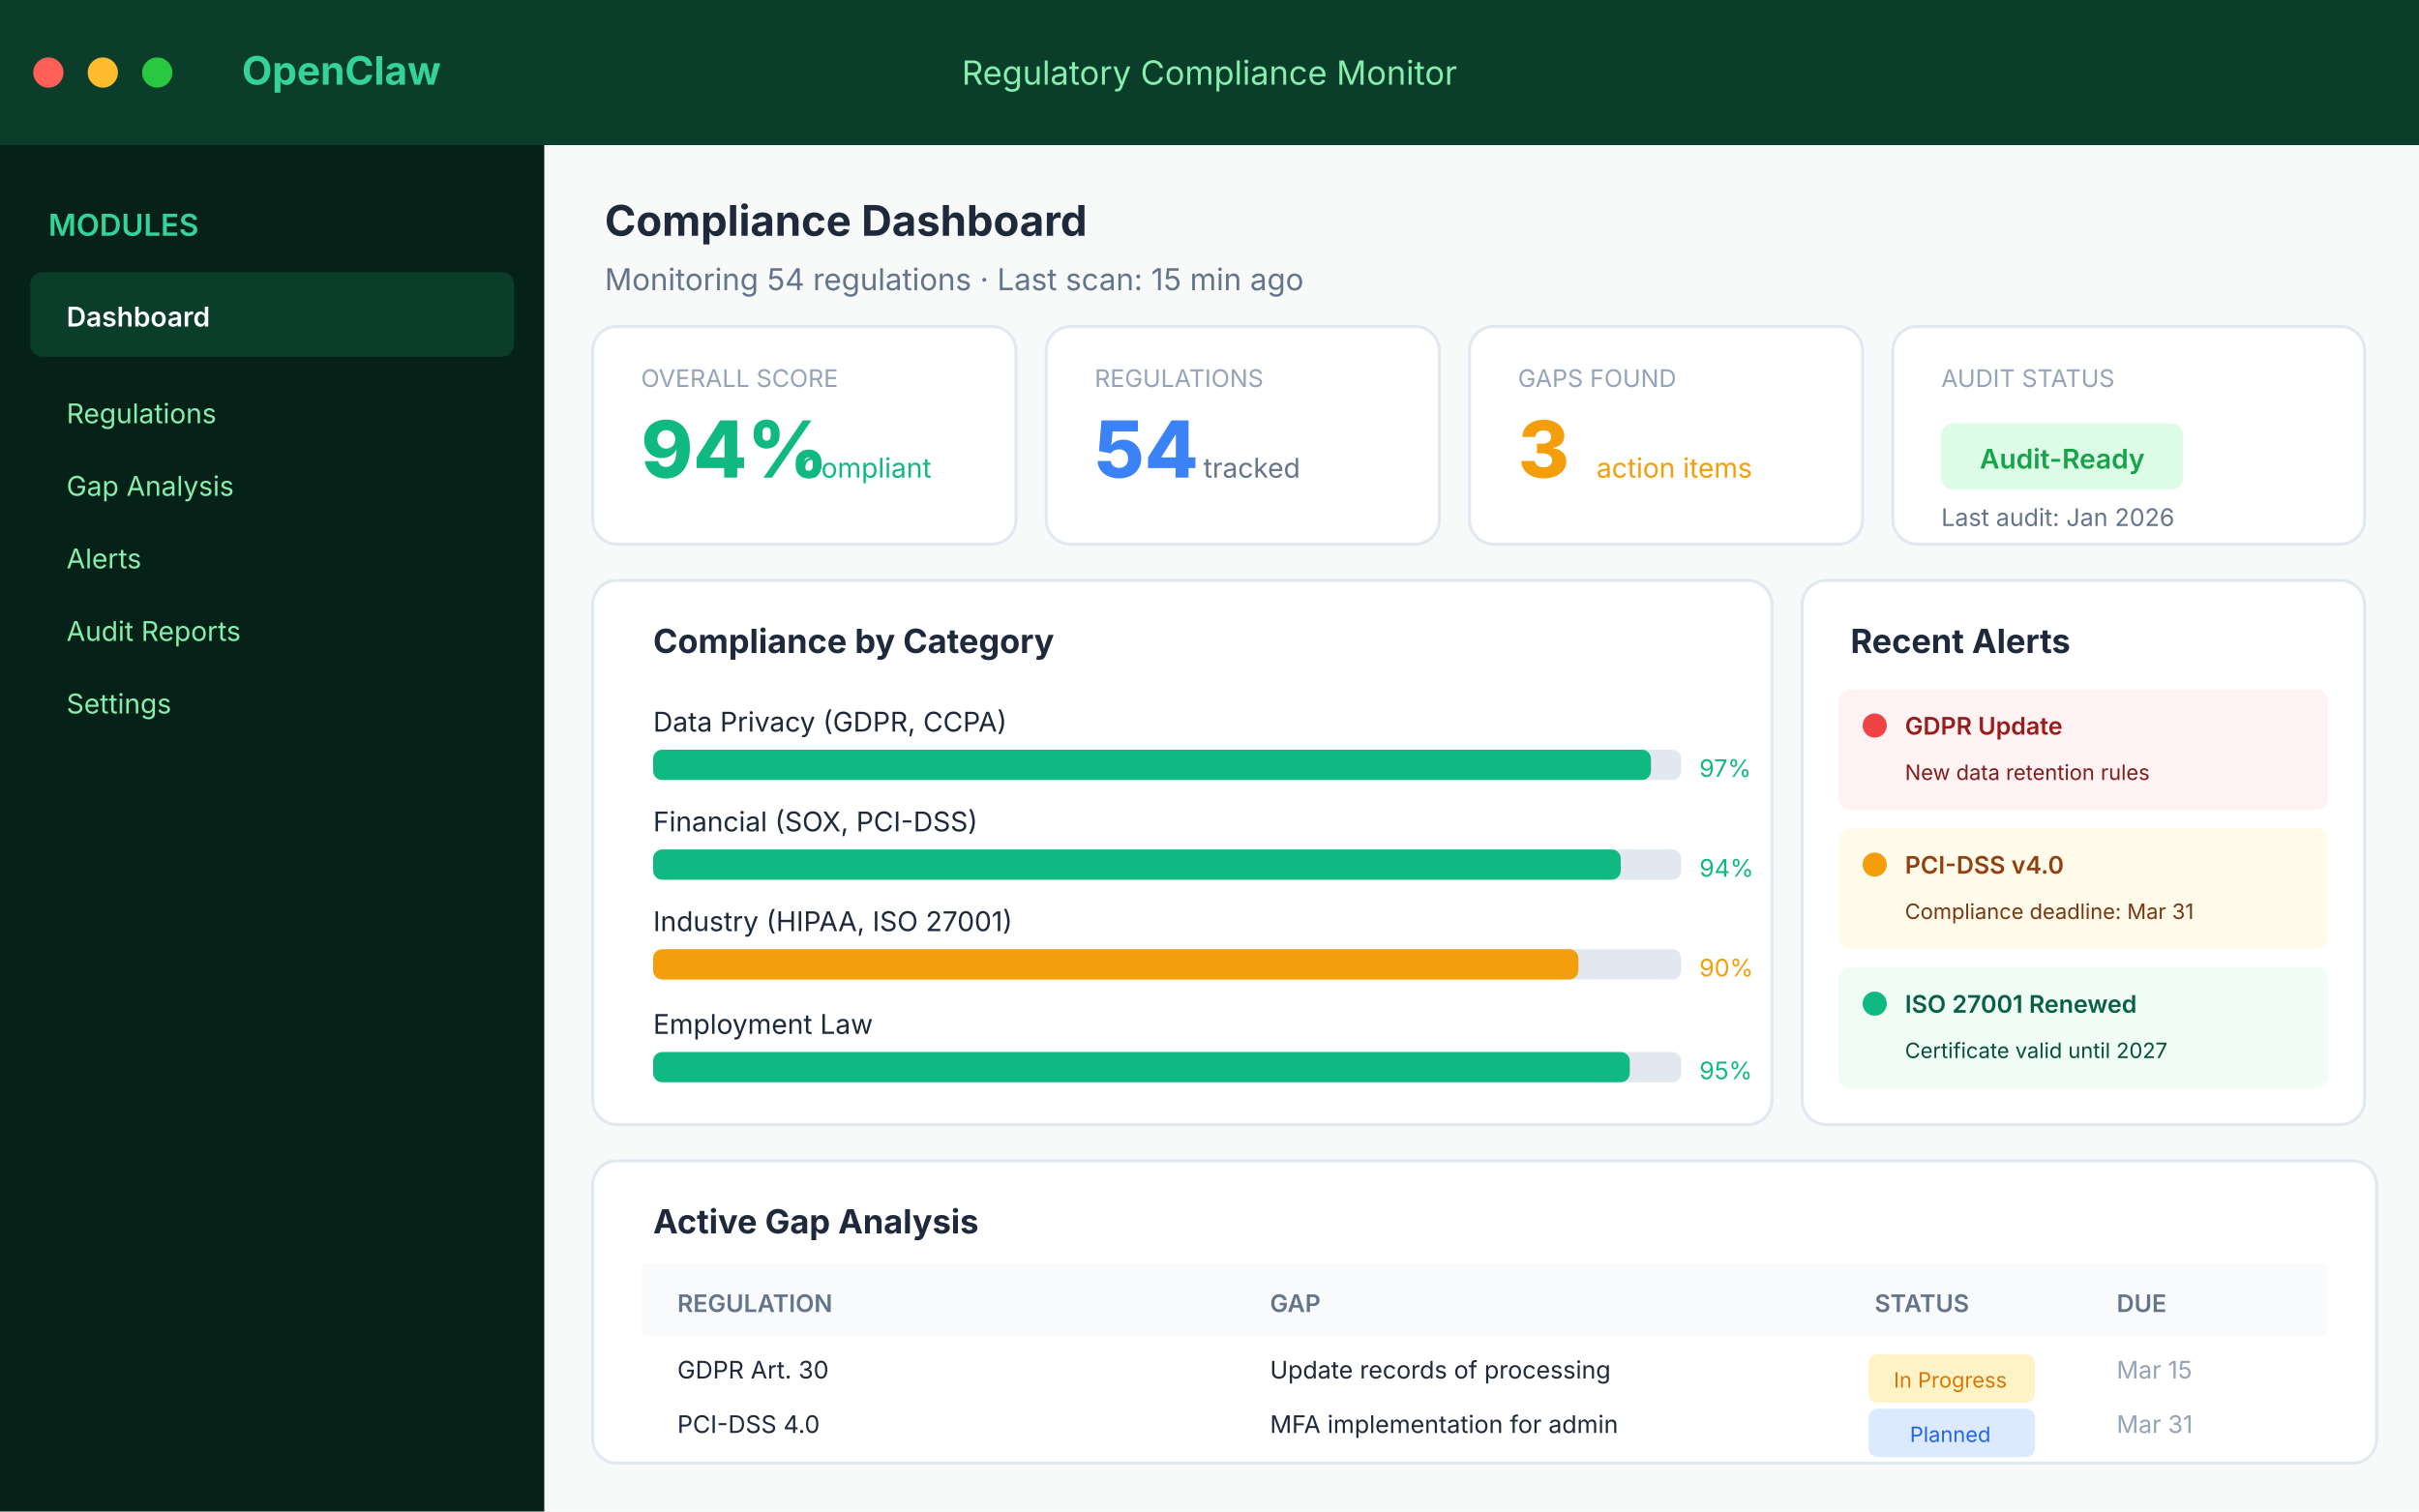
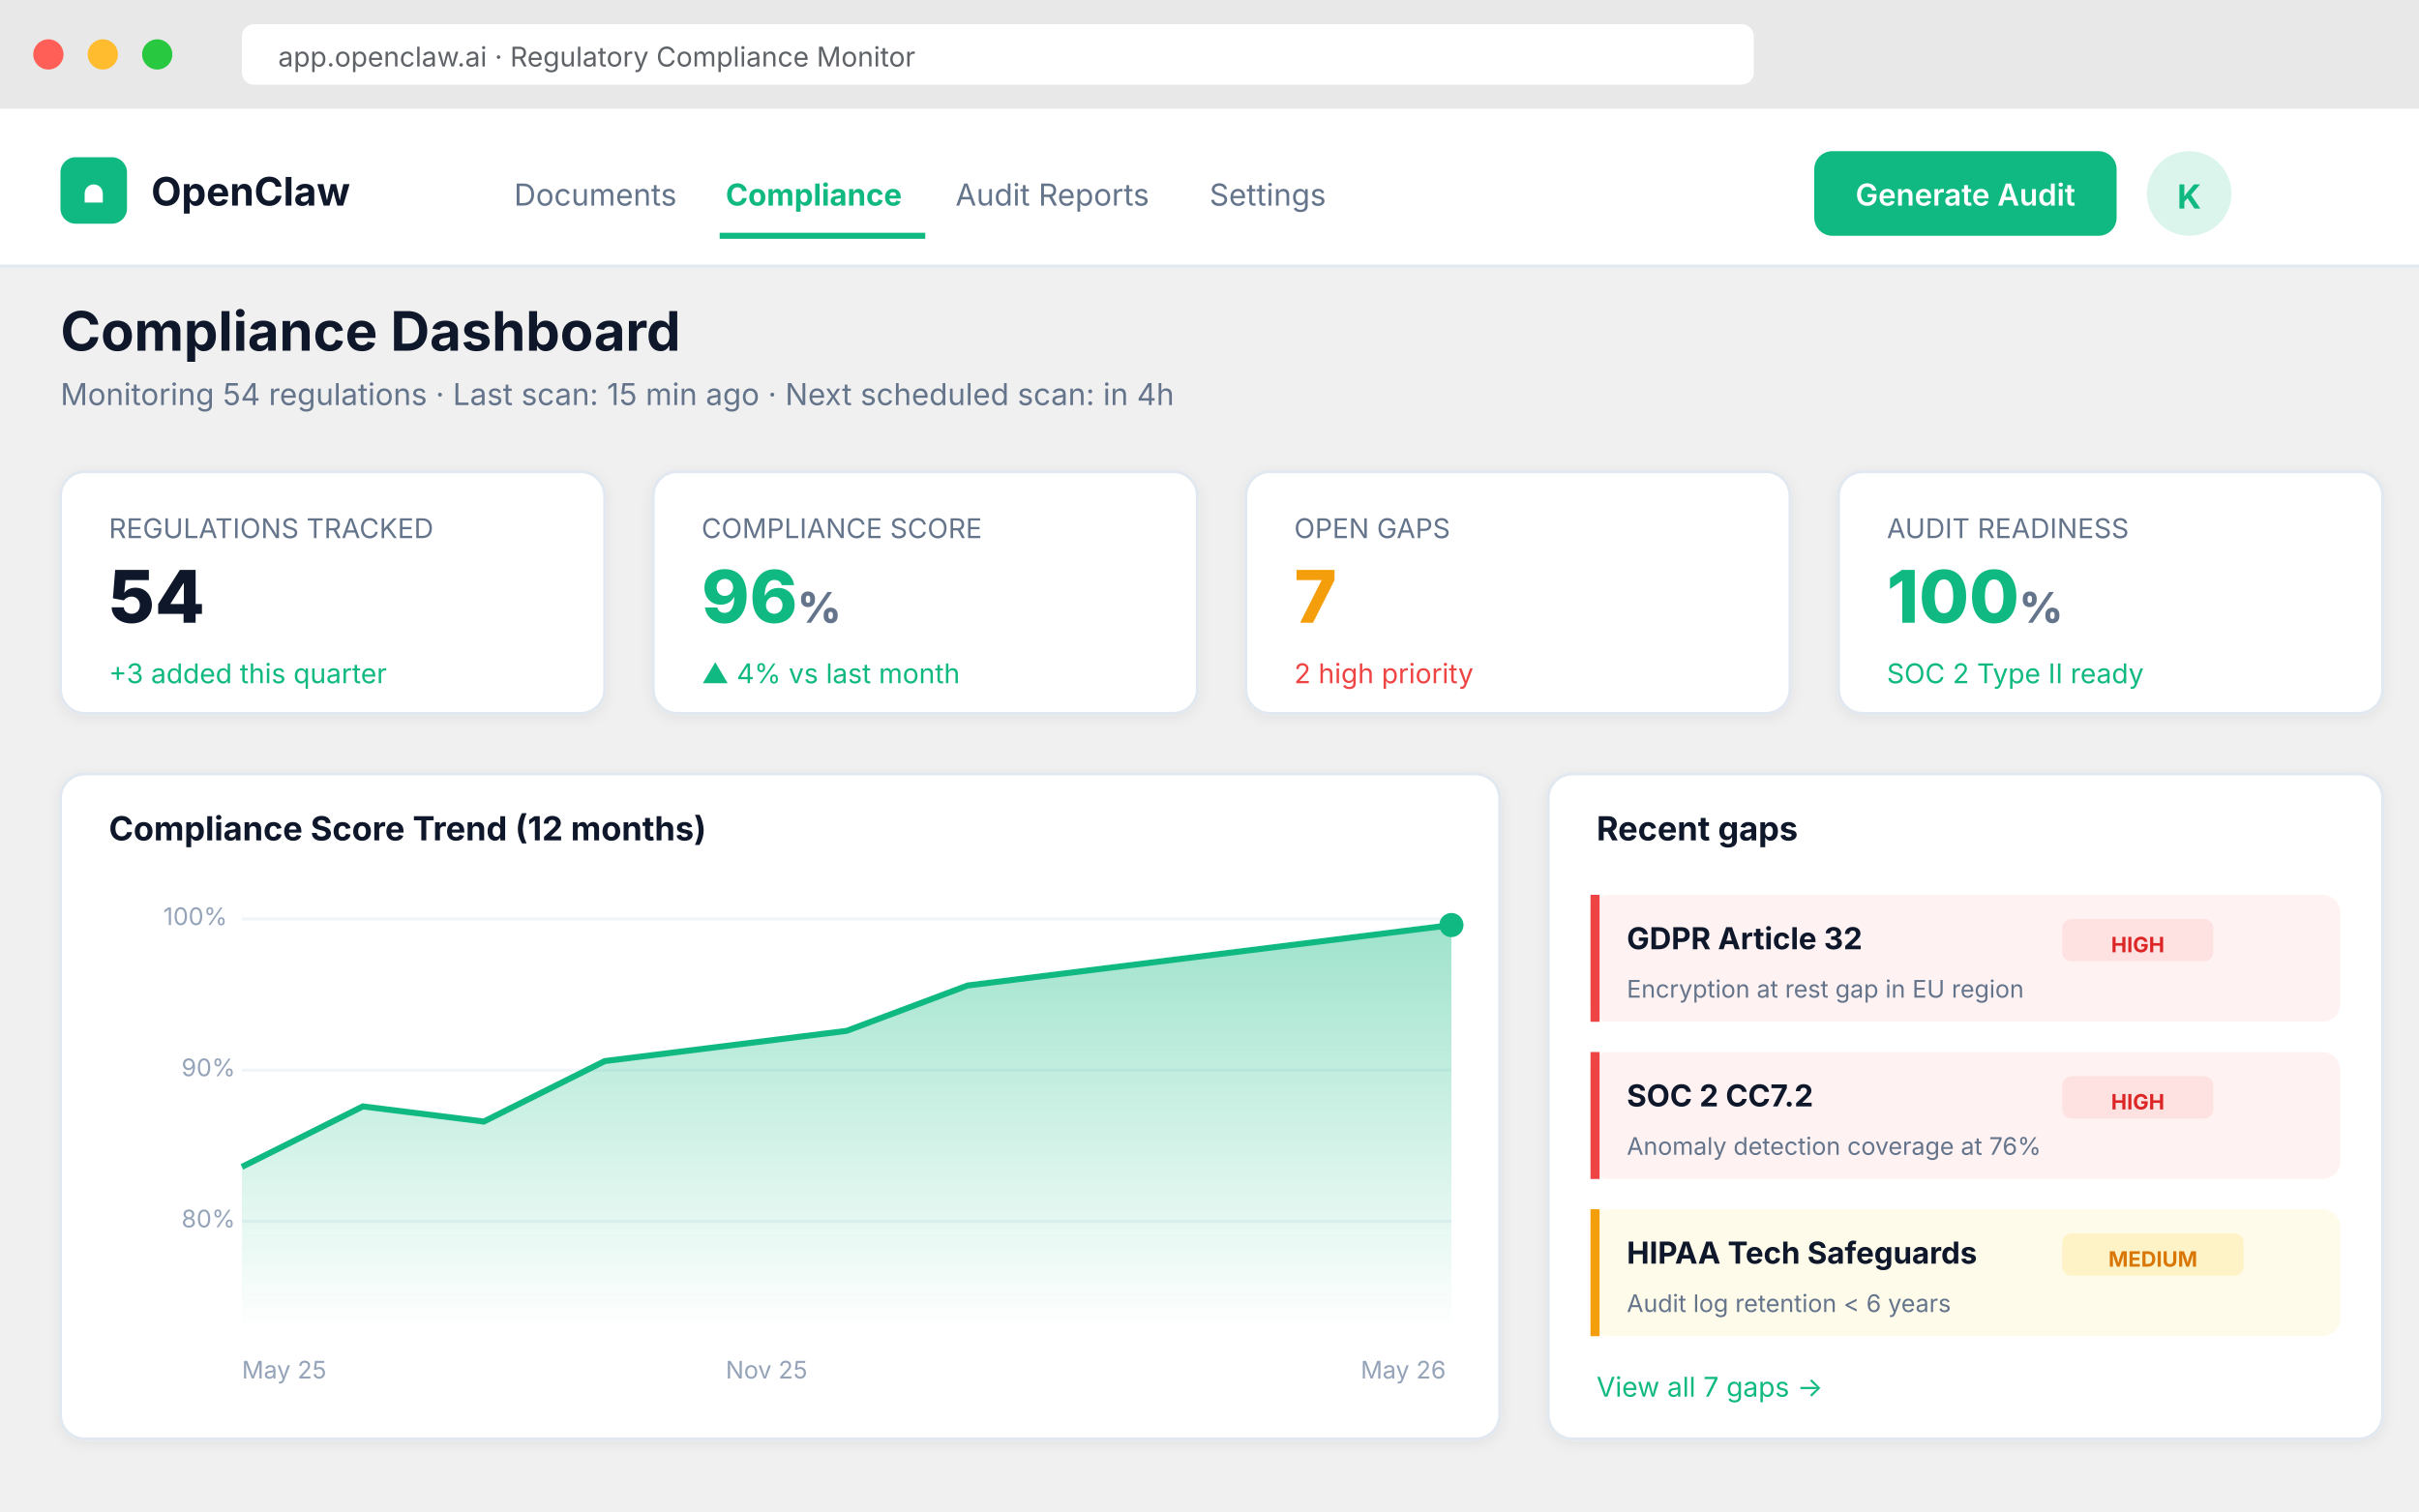
<svg xmlns="http://www.w3.org/2000/svg" viewBox="0 0 800 500">
-   <rect width="800" height="500" fill="#f8faf9" />
-   <rect width="800" height="48" fill="#0a3d2a" />
-   <circle cx="16" cy="24" r="5" fill="#ff5f57" />
-   <circle cx="34" cy="24" r="5" fill="#febc2e" />
-   <circle cx="52" cy="24" r="5" fill="#28c840" />
-   <text x="80" y="28" font-family="Inter,sans-serif" font-size="13" font-weight="700" fill="#34d399">OpenClaw</text>
-   <text x="400" y="28" text-anchor="middle" font-family="Inter,sans-serif" font-size="11" fill="#86efac">Regulatory Compliance Monitor</text>
-   <rect x="0" y="48" width="180" height="452" fill="#062117" />
-   <text x="16" y="78" font-family="Inter,sans-serif" font-size="10" font-weight="600" fill="#34d399">MODULES</text>
-   <rect x="10" y="90" width="160" height="28" rx="4" fill="#0a3d2a" />
-   <text x="22" y="108" font-family="Inter,sans-serif" font-size="9" fill="#fff" font-weight="600">Dashboard</text>
-   <text x="22" y="140" font-family="Inter,sans-serif" font-size="9" fill="#86efac">Regulations</text>
-   <text x="22" y="164" font-family="Inter,sans-serif" font-size="9" fill="#86efac">Gap Analysis</text>
-   <text x="22" y="188" font-family="Inter,sans-serif" font-size="9" fill="#86efac">Alerts</text>
-   <text x="22" y="212" font-family="Inter,sans-serif" font-size="9" fill="#86efac">Audit Reports</text>
-   <text x="22" y="236" font-family="Inter,sans-serif" font-size="9" fill="#86efac">Settings</text>
-   <text x="200" y="78" font-family="Inter,sans-serif" font-size="14" font-weight="700" fill="#1e293b">Compliance Dashboard</text>
-   <text x="200" y="96" font-family="Inter,sans-serif" font-size="10" fill="#64748b">Monitoring 54 regulations · Last scan: 15 min ago</text>
-   <rect x="196" y="108" width="140" height="72" rx="8" fill="#fff" stroke="#e2e8f0" stroke-width="1" />
-   <text x="212" y="128" font-family="Inter,sans-serif" font-size="8" fill="#94a3b8">OVERALL SCORE</text>
-   <text x="212" y="158" font-family="Inter,sans-serif" font-size="26" font-weight="800" fill="#10b981">94%</text>
-   <text x="265" y="158" font-family="Inter,sans-serif" font-size="9" fill="#10b981">Compliant</text>
-   <rect x="346" y="108" width="130" height="72" rx="8" fill="#fff" stroke="#e2e8f0" stroke-width="1" />
-   <text x="362" y="128" font-family="Inter,sans-serif" font-size="8" fill="#94a3b8">REGULATIONS</text>
-   <text x="362" y="158" font-family="Inter,sans-serif" font-size="26" font-weight="800" fill="#3b82f6">54</text>
-   <text x="398" y="158" font-family="Inter,sans-serif" font-size="9" fill="#64748b">tracked</text>
-   <rect x="486" y="108" width="130" height="72" rx="8" fill="#fff" stroke="#e2e8f0" stroke-width="1" />
-   <text x="502" y="128" font-family="Inter,sans-serif" font-size="8" fill="#94a3b8">GAPS FOUND</text>
-   <text x="502" y="158" font-family="Inter,sans-serif" font-size="26" font-weight="800" fill="#f59e0b">3</text>
-   <text x="528" y="158" font-family="Inter,sans-serif" font-size="9" fill="#f59e0b">action items</text>
-   <rect x="626" y="108" width="156" height="72" rx="8" fill="#fff" stroke="#e2e8f0" stroke-width="1" />
-   <text x="642" y="128" font-family="Inter,sans-serif" font-size="8" fill="#94a3b8">AUDIT STATUS</text>
-   <rect x="642" y="140" width="80" height="22" rx="4" fill="#dcfce7" />
-   <text x="682" y="155" text-anchor="middle" font-family="Inter,sans-serif" font-size="9" font-weight="600" fill="#16a34a">Audit-Ready</text>
-   <text x="642" y="174" font-family="Inter,sans-serif" font-size="8" fill="#64748b">Last audit: Jan 2026</text>
-   <rect x="196" y="192" width="390" height="180" rx="8" fill="#fff" stroke="#e2e8f0" stroke-width="1" />
-   <text x="216" y="216" font-family="Inter,sans-serif" font-size="11" font-weight="700" fill="#1e293b">Compliance by Category</text>
-   <text x="216" y="242" font-family="Inter,sans-serif" font-size="9" fill="#1e293b">Data Privacy (GDPR, CCPA)</text>
-   <rect x="216" y="248" width="340" height="10" rx="3" fill="#e2e8f0" />
-   <rect x="216" y="248" width="330" height="10" rx="3" fill="#10b981" />
-   <text x="562" y="257" font-family="Inter,sans-serif" font-size="8" fill="#10b981">97%</text>
-   <text x="216" y="275" font-family="Inter,sans-serif" font-size="9" fill="#1e293b">Financial (SOX, PCI-DSS)</text>
-   <rect x="216" y="281" width="340" height="10" rx="3" fill="#e2e8f0" />
-   <rect x="216" y="281" width="320" height="10" rx="3" fill="#10b981" />
-   <text x="562" y="290" font-family="Inter,sans-serif" font-size="8" fill="#10b981">94%</text>
-   <text x="216" y="308" font-family="Inter,sans-serif" font-size="9" fill="#1e293b">Industry (HIPAA, ISO 27001)</text>
-   <rect x="216" y="314" width="340" height="10" rx="3" fill="#e2e8f0" />
-   <rect x="216" y="314" width="306" height="10" rx="3" fill="#f59e0b" />
-   <text x="562" y="323" font-family="Inter,sans-serif" font-size="8" fill="#f59e0b">90%</text>
-   <text x="216" y="342" font-family="Inter,sans-serif" font-size="9" fill="#1e293b">Employment Law</text>
-   <rect x="216" y="348" width="340" height="10" rx="3" fill="#e2e8f0" />
-   <rect x="216" y="348" width="323" height="10" rx="3" fill="#10b981" />
-   <text x="562" y="357" font-family="Inter,sans-serif" font-size="8" fill="#10b981">95%</text>
-   <rect x="596" y="192" width="186" height="180" rx="8" fill="#fff" stroke="#e2e8f0" stroke-width="1" />
-   <text x="612" y="216" font-family="Inter,sans-serif" font-size="11" font-weight="700" fill="#1e293b">Recent Alerts</text>
-   <rect x="608" y="228" width="162" height="40" rx="4" fill="#fef2f2" />
-   <circle cx="620" cy="240" r="4" fill="#ef4444" />
-   <text x="630" y="243" font-family="Inter,sans-serif" font-size="8" font-weight="600" fill="#991b1b">GDPR Update</text>
-   <text x="630" y="258" font-family="Inter,sans-serif" font-size="7" fill="#7f1d1d">New data retention rules</text>
-   <rect x="608" y="274" width="162" height="40" rx="4" fill="#fffbeb" />
-   <circle cx="620" cy="286" r="4" fill="#f59e0b" />
-   <text x="630" y="289" font-family="Inter,sans-serif" font-size="8" font-weight="600" fill="#92400e">PCI-DSS v4.0</text>
-   <text x="630" y="304" font-family="Inter,sans-serif" font-size="7" fill="#78350f">Compliance deadline: Mar 31</text>
-   <rect x="608" y="320" width="162" height="40" rx="4" fill="#f0fdf4" />
-   <circle cx="620" cy="332" r="4" fill="#10b981" />
-   <text x="630" y="335" font-family="Inter,sans-serif" font-size="8" font-weight="600" fill="#065f46">ISO 27001 Renewed</text>
-   <text x="630" y="350" font-family="Inter,sans-serif" font-size="7" fill="#064e3b">Certificate valid until 2027</text>
-   <rect x="196" y="384" width="590" height="100" rx="8" fill="#fff" stroke="#e2e8f0" stroke-width="1" />
-   <text x="216" y="408" font-family="Inter,sans-serif" font-size="11" font-weight="700" fill="#1e293b">Active Gap Analysis</text>
-   <rect x="212" y="418" width="558" height="24" fill="#f8fafc" rx="2" />
-   <text x="224" y="434" font-family="Inter,sans-serif" font-size="8" font-weight="600" fill="#64748b">REGULATION</text>
-   <text x="420" y="434" font-family="Inter,sans-serif" font-size="8" font-weight="600" fill="#64748b">GAP</text>
-   <text x="620" y="434" font-family="Inter,sans-serif" font-size="8" font-weight="600" fill="#64748b">STATUS</text>
-   <text x="700" y="434" font-family="Inter,sans-serif" font-size="8" font-weight="600" fill="#64748b">DUE</text>
-   <text x="224" y="456" font-family="Inter,sans-serif" font-size="8" fill="#1e293b">GDPR Art. 30</text>
-   <text x="420" y="456" font-family="Inter,sans-serif" font-size="8" fill="#1e293b">Update records of processing</text>
-   <rect x="618" y="448" width="55" height="16" rx="3" fill="#fef3c7" />
-   <text x="645" y="459" text-anchor="middle" font-family="Inter,sans-serif" font-size="7" fill="#d97706">In Progress</text>
-   <text x="700" y="456" font-family="Inter,sans-serif" font-size="8" fill="#94a3b8">Mar 15</text>
-   <text x="224" y="474" font-family="Inter,sans-serif" font-size="8" fill="#1e293b">PCI-DSS 4.0</text>
-   <text x="420" y="474" font-family="Inter,sans-serif" font-size="8" fill="#1e293b">MFA implementation for admin</text>
-   <rect x="618" y="466" width="55" height="16" rx="3" fill="#dbeafe" />
-   <text x="645" y="477" text-anchor="middle" font-family="Inter,sans-serif" font-size="7" fill="#2563eb">Planned</text>
-   <text x="700" y="474" font-family="Inter,sans-serif" font-size="8" fill="#94a3b8">Mar 31</text>
+   <defs>
+     <filter id="ocShadow2" x="-20%" y="-20%" width="140%" height="140%">
+       <feDropShadow dx="0" dy="1" stdDeviation="2" flood-color="#000" flood-opacity="0.06" />
+     </filter>
+     <linearGradient id="complianceGrad" x1="0%" y1="0%" x2="0%" y2="100%">
+       <stop offset="0%" style="stop-color:#10B981;stop-opacity:0.4" />
+       <stop offset="100%" style="stop-color:#10B981;stop-opacity:0" />
+     </linearGradient>
+   </defs>
+   <rect width="800" height="36" fill="#E8E8E8" />
+   <circle cx="16" cy="18" r="5" fill="#FF5F57" />
+   <circle cx="34" cy="18" r="5" fill="#FEBC2E" />
+   <circle cx="52" cy="18" r="5" fill="#28C840" />
+   <rect x="80" y="8" width="500" height="20" rx="4" fill="#FFFFFF" />
+   <text x="92" y="22" font-family="Inter,sans-serif" font-size="9" fill="#5F6368">app.openclaw.ai · Regulatory Compliance Monitor</text>
+   <rect x="0" y="36" width="800" height="52" fill="#FFFFFF" />
+   <line x1="0" y1="88" x2="800" y2="88" stroke="#E2E8F0" />
+   <rect x="20" y="52" width="22" height="22" rx="5" fill="#10B981" />
+   <path d="M28 64 a3 3 0 0 1 6 0 v3 h-6 z" fill="#fff" />
+   <text x="50" y="68" font-family="Inter,sans-serif" font-size="13" font-weight="700" fill="#0F172A">OpenClaw</text>
+   <text x="170" y="68" font-family="Inter,sans-serif" font-size="10" fill="#64748B">Documents</text>
+   <text x="240" y="68" font-family="Inter,sans-serif" font-size="10" font-weight="700" fill="#10B981">Compliance</text>
+   <line x1="238" y1="78" x2="306" y2="78" stroke="#10B981" stroke-width="2" />
+   <text x="316" y="68" font-family="Inter,sans-serif" font-size="10" fill="#64748B">Audit Reports</text>
+   <text x="400" y="68" font-family="Inter,sans-serif" font-size="10" fill="#64748B">Settings</text>
+   <rect x="600" y="50" width="100" height="28" rx="6" fill="#10B981" />
+   <text x="650" y="68" text-anchor="middle" font-family="Inter,sans-serif" font-size="10" font-weight="600" fill="#fff">Generate Audit</text>
+   <circle cx="724" cy="64" r="14" fill="#10B981" opacity="0.15" />
+   <text x="724" y="69" text-anchor="middle" font-family="Inter,sans-serif" font-size="11" font-weight="700" fill="#10B981">K</text>
+   <text x="20" y="116" font-family="Inter,sans-serif" font-size="18" font-weight="700" fill="#0F172A">Compliance Dashboard</text>
+   <text x="20" y="134" font-family="Inter,sans-serif" font-size="10" fill="#64748B">Monitoring 54 regulations · Last scan: 15 min ago · Next scheduled scan: in 4h</text>
+   <g transform="translate(20, 156)">
+     <rect x="0" y="0" width="180" height="80" rx="8" fill="#FFFFFF" stroke="#E2E8F0" filter="url(#ocShadow2)" />
+     <text x="16" y="22" font-family="Inter,sans-serif" font-size="9" fill="#64748B">REGULATIONS TRACKED</text>
+     <text x="16" y="50" font-family="Inter,sans-serif" font-size="24" font-weight="800" fill="#0F172A">54</text>
+     <text x="16" y="70" font-family="Inter,sans-serif" font-size="9" fill="#10B981">+3 added this quarter</text>
+   </g>
+   <g transform="translate(216, 156)">
+     <rect x="0" y="0" width="180" height="80" rx="8" fill="#FFFFFF" stroke="#E2E8F0" filter="url(#ocShadow2)" />
+     <text x="16" y="22" font-family="Inter,sans-serif" font-size="9" fill="#64748B">COMPLIANCE SCORE</text>
+     <text x="16" y="50" font-family="Inter,sans-serif" font-size="24" font-weight="800" fill="#10B981">96<tspan font-size="14" fill="#64748B">%</tspan>
+     </text>
+     <text x="16" y="70" font-family="Inter,sans-serif" font-size="9" fill="#10B981">▲ 4% vs last month</text>
+   </g>
+   <g transform="translate(412, 156)">
+     <rect x="0" y="0" width="180" height="80" rx="8" fill="#FFFFFF" stroke="#E2E8F0" filter="url(#ocShadow2)" />
+     <text x="16" y="22" font-family="Inter,sans-serif" font-size="9" fill="#64748B">OPEN GAPS</text>
+     <text x="16" y="50" font-family="Inter,sans-serif" font-size="24" font-weight="800" fill="#F59E0B">7</text>
+     <text x="16" y="70" font-family="Inter,sans-serif" font-size="9" fill="#EF4444">2 high priority</text>
+   </g>
+   <g transform="translate(608, 156)">
+     <rect x="0" y="0" width="180" height="80" rx="8" fill="#FFFFFF" stroke="#E2E8F0" filter="url(#ocShadow2)" />
+     <text x="16" y="22" font-family="Inter,sans-serif" font-size="9" fill="#64748B">AUDIT READINESS</text>
+     <text x="16" y="50" font-family="Inter,sans-serif" font-size="24" font-weight="800" fill="#10B981">100<tspan font-size="14" fill="#64748B">%</tspan>
+     </text>
+     <text x="16" y="70" font-family="Inter,sans-serif" font-size="9" fill="#10B981">SOC 2 Type II ready</text>
+   </g>
+   <g transform="translate(20, 256)">
+     <rect x="0" y="0" width="476" height="220" rx="8" fill="#FFFFFF" stroke="#E2E8F0" filter="url(#ocShadow2)" />
+     <text x="16" y="22" font-family="Inter,sans-serif" font-size="11" font-weight="700" fill="#0F172A">Compliance Score Trend (12 months)</text>
+     <text x="34" y="50" font-family="Inter,sans-serif" font-size="8" fill="#94A3B8">100%</text>
+     <text x="40" y="100" font-family="Inter,sans-serif" font-size="8" fill="#94A3B8">90%</text>
+     <text x="40" y="150" font-family="Inter,sans-serif" font-size="8" fill="#94A3B8">80%</text>
+     <line x1="60" y1="48" x2="460" y2="48" stroke="#F1F5F9" />
+     <line x1="60" y1="98" x2="460" y2="98" stroke="#F1F5F9" />
+     <line x1="60" y1="148" x2="460" y2="148" stroke="#F1F5F9" />
+     <path d="M 60 130 L 100 110 L 140 115 L 180 95 L 220 90 L 260 85 L 300 70 L 340 65 L 380 60 L 420 55 L 460 50 L 460 184 L 60 184 Z" fill="url(#complianceGrad)" />
+     <polyline points="60,130 100,110 140,115 180,95 220,90 260,85 300,70 340,65 380,60 420,55 460,50" fill="none" stroke="#10B981" stroke-width="2" />
+     <circle cx="460" cy="50" r="4" fill="#10B981" />
+     <text x="60" y="200" font-family="Inter,sans-serif" font-size="8" fill="#94A3B8">May 25</text>
+     <text x="220" y="200" font-family="Inter,sans-serif" font-size="8" fill="#94A3B8">Nov 25</text>
+     <text x="430" y="200" font-family="Inter,sans-serif" font-size="8" fill="#94A3B8">May 26</text>
+   </g>
+   <g transform="translate(512, 256)">
+     <rect x="0" y="0" width="276" height="220" rx="8" fill="#FFFFFF" stroke="#E2E8F0" filter="url(#ocShadow2)" />
+     <text x="16" y="22" font-family="Inter,sans-serif" font-size="11" font-weight="700" fill="#0F172A">Recent gaps</text>
+     <rect x="14" y="40" width="248" height="42" rx="6" fill="#FEF2F2" />
+     <rect x="14" y="40" width="3" height="42" fill="#EF4444" />
+     <text x="26" y="58" font-family="Inter,sans-serif" font-size="10" font-weight="700" fill="#0F172A">GDPR Article 32</text>
+     <rect x="170" y="48" width="50" height="14" rx="3" fill="#FEE2E2" />
+     <text x="195" y="59" text-anchor="middle" font-family="Inter,sans-serif" font-size="7" font-weight="700" fill="#DC2626">HIGH</text>
+     <text x="26" y="74" font-family="Inter,sans-serif" font-size="8" fill="#64748B">Encryption at rest gap in EU region</text>
+     <rect x="14" y="92" width="248" height="42" rx="6" fill="#FEF2F2" />
+     <rect x="14" y="92" width="3" height="42" fill="#EF4444" />
+     <text x="26" y="110" font-family="Inter,sans-serif" font-size="10" font-weight="700" fill="#0F172A">SOC 2 CC7.2</text>
+     <rect x="170" y="100" width="50" height="14" rx="3" fill="#FEE2E2" />
+     <text x="195" y="111" text-anchor="middle" font-family="Inter,sans-serif" font-size="7" font-weight="700" fill="#DC2626">HIGH</text>
+     <text x="26" y="126" font-family="Inter,sans-serif" font-size="8" fill="#64748B">Anomaly detection coverage at 76%</text>
+     <rect x="14" y="144" width="248" height="42" rx="6" fill="#FFFBEB" />
+     <rect x="14" y="144" width="3" height="42" fill="#F59E0B" />
+     <text x="26" y="162" font-family="Inter,sans-serif" font-size="10" font-weight="700" fill="#0F172A">HIPAA Tech Safeguards</text>
+     <rect x="170" y="152" width="60" height="14" rx="3" fill="#FEF3C7" />
+     <text x="200" y="163" text-anchor="middle" font-family="Inter,sans-serif" font-size="7" font-weight="700" fill="#D97706">MEDIUM</text>
+     <text x="26" y="178" font-family="Inter,sans-serif" font-size="8" fill="#64748B">Audit log retention &lt; 6 years</text>
+     <text x="16" y="206" font-family="Inter,sans-serif" font-size="9" fill="#10B981">View all 7 gaps →</text>
+   </g>
</svg>
